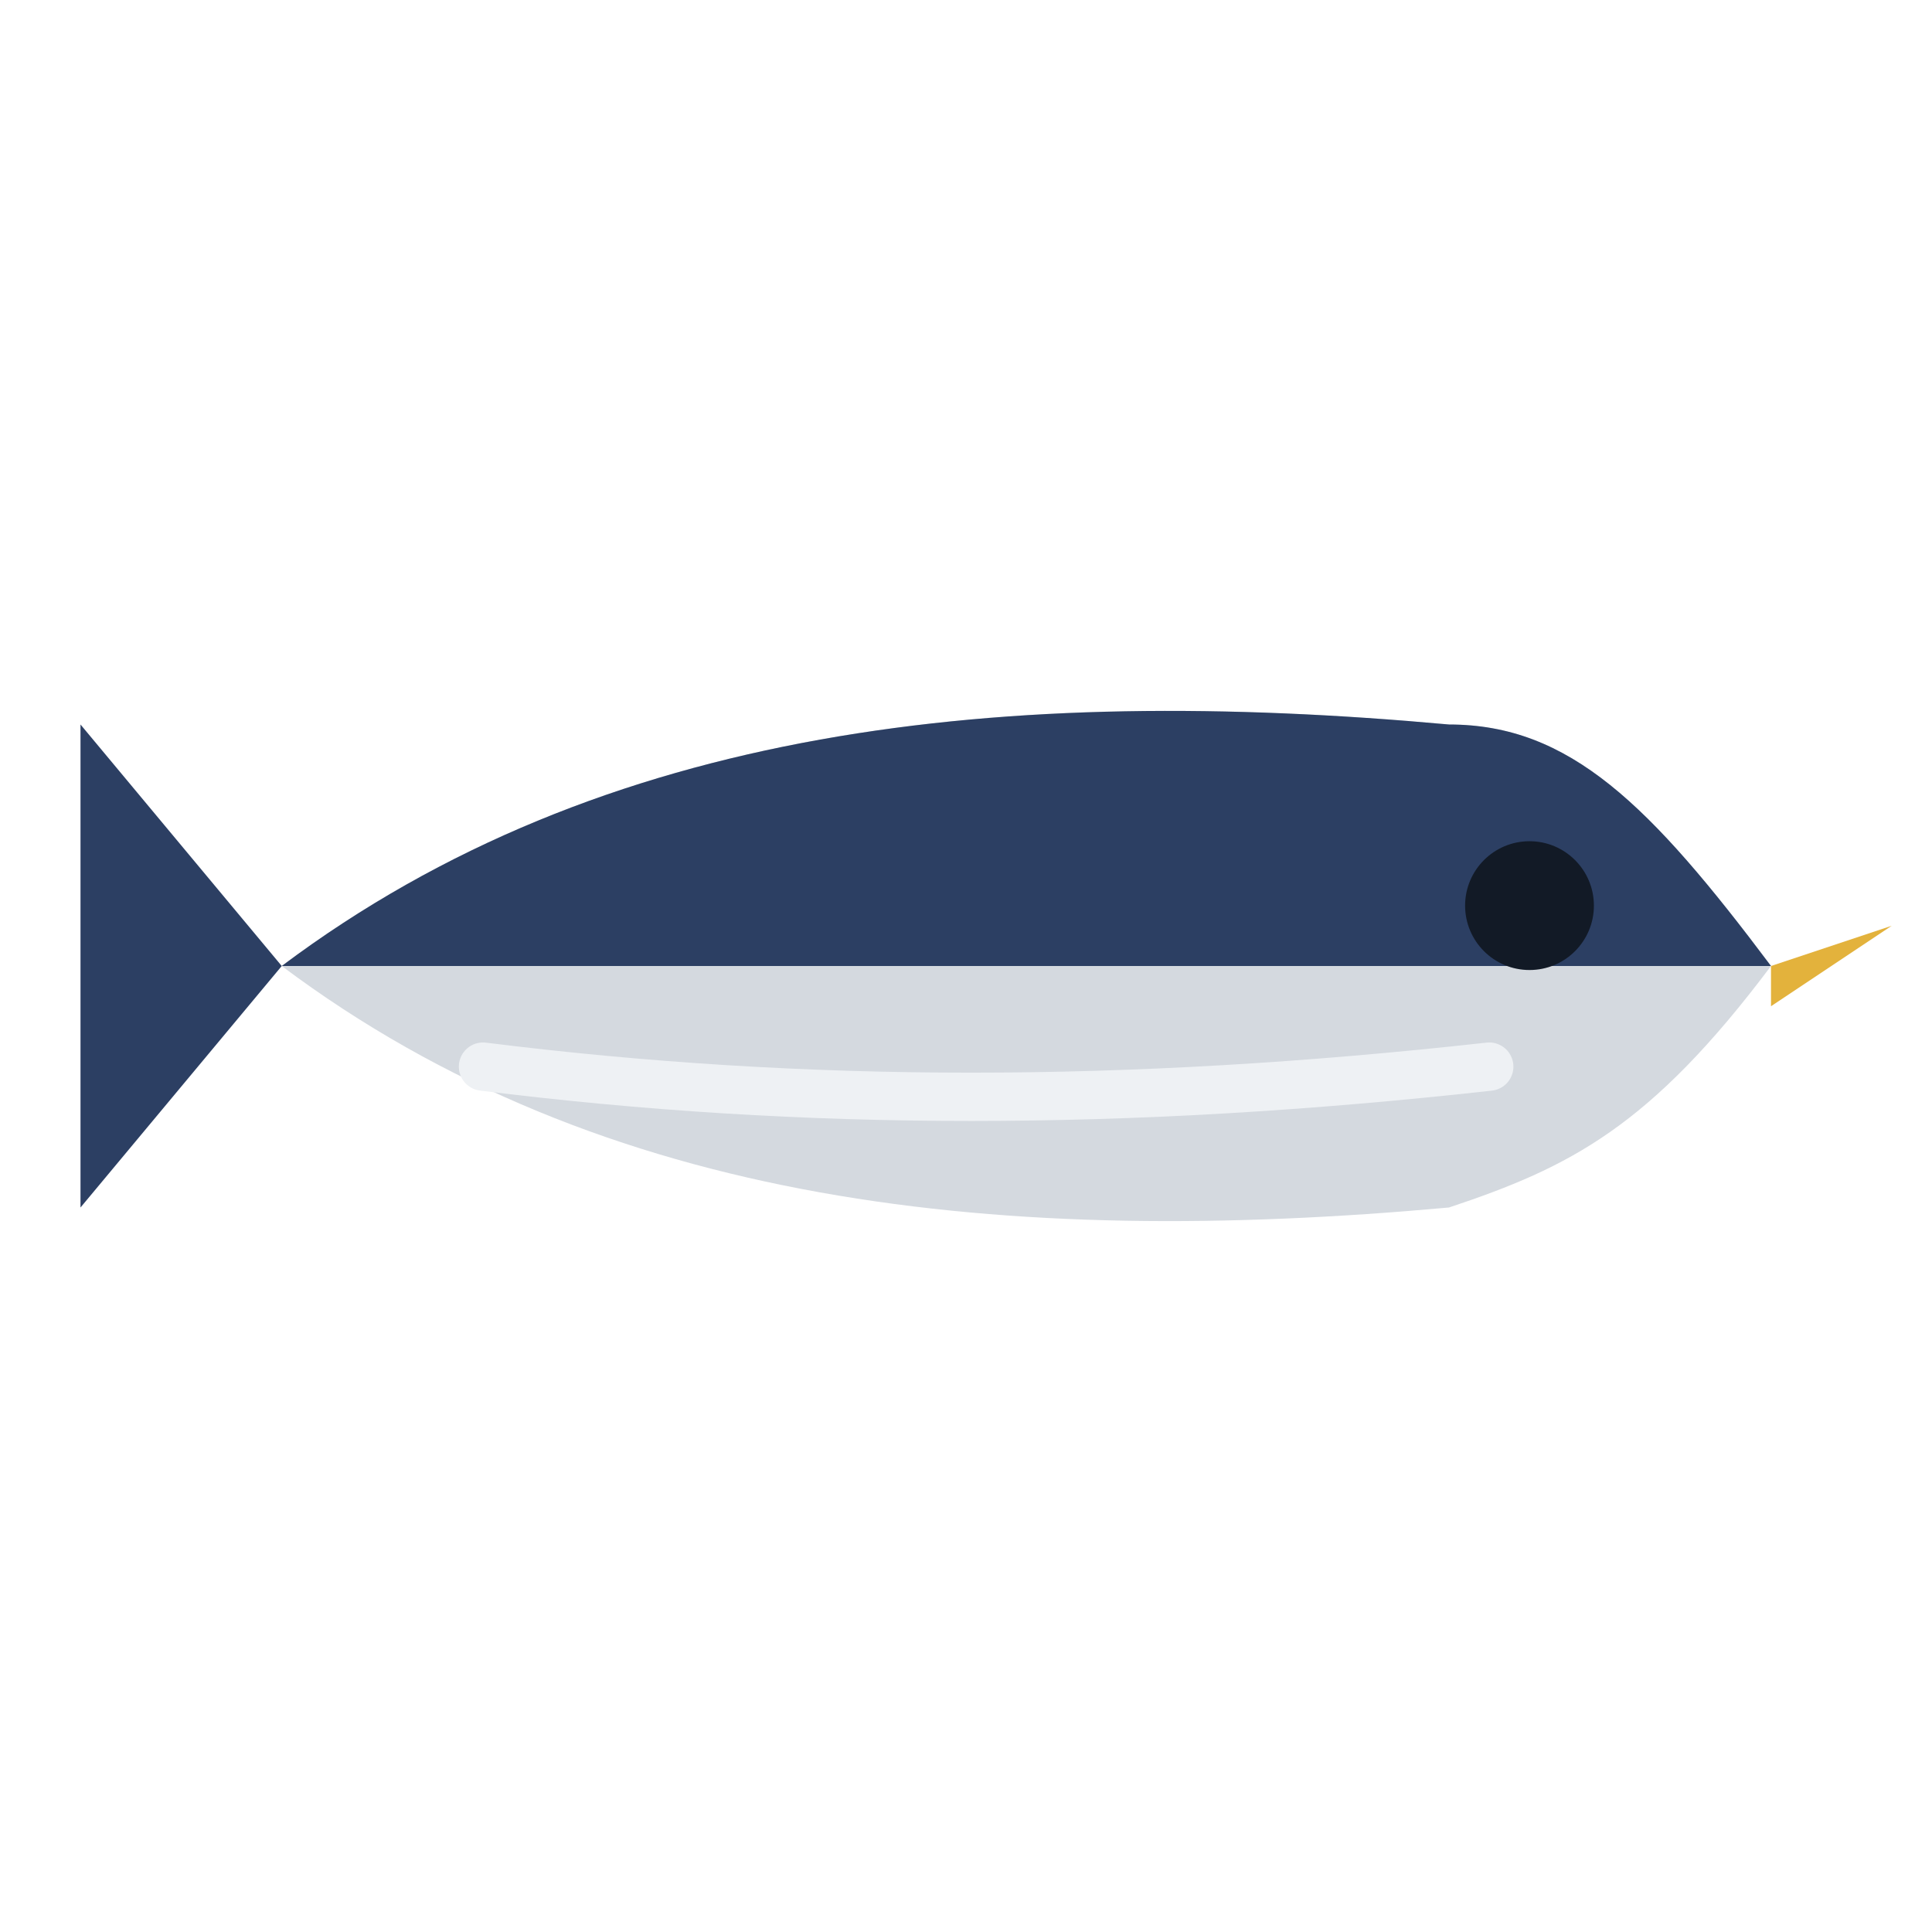
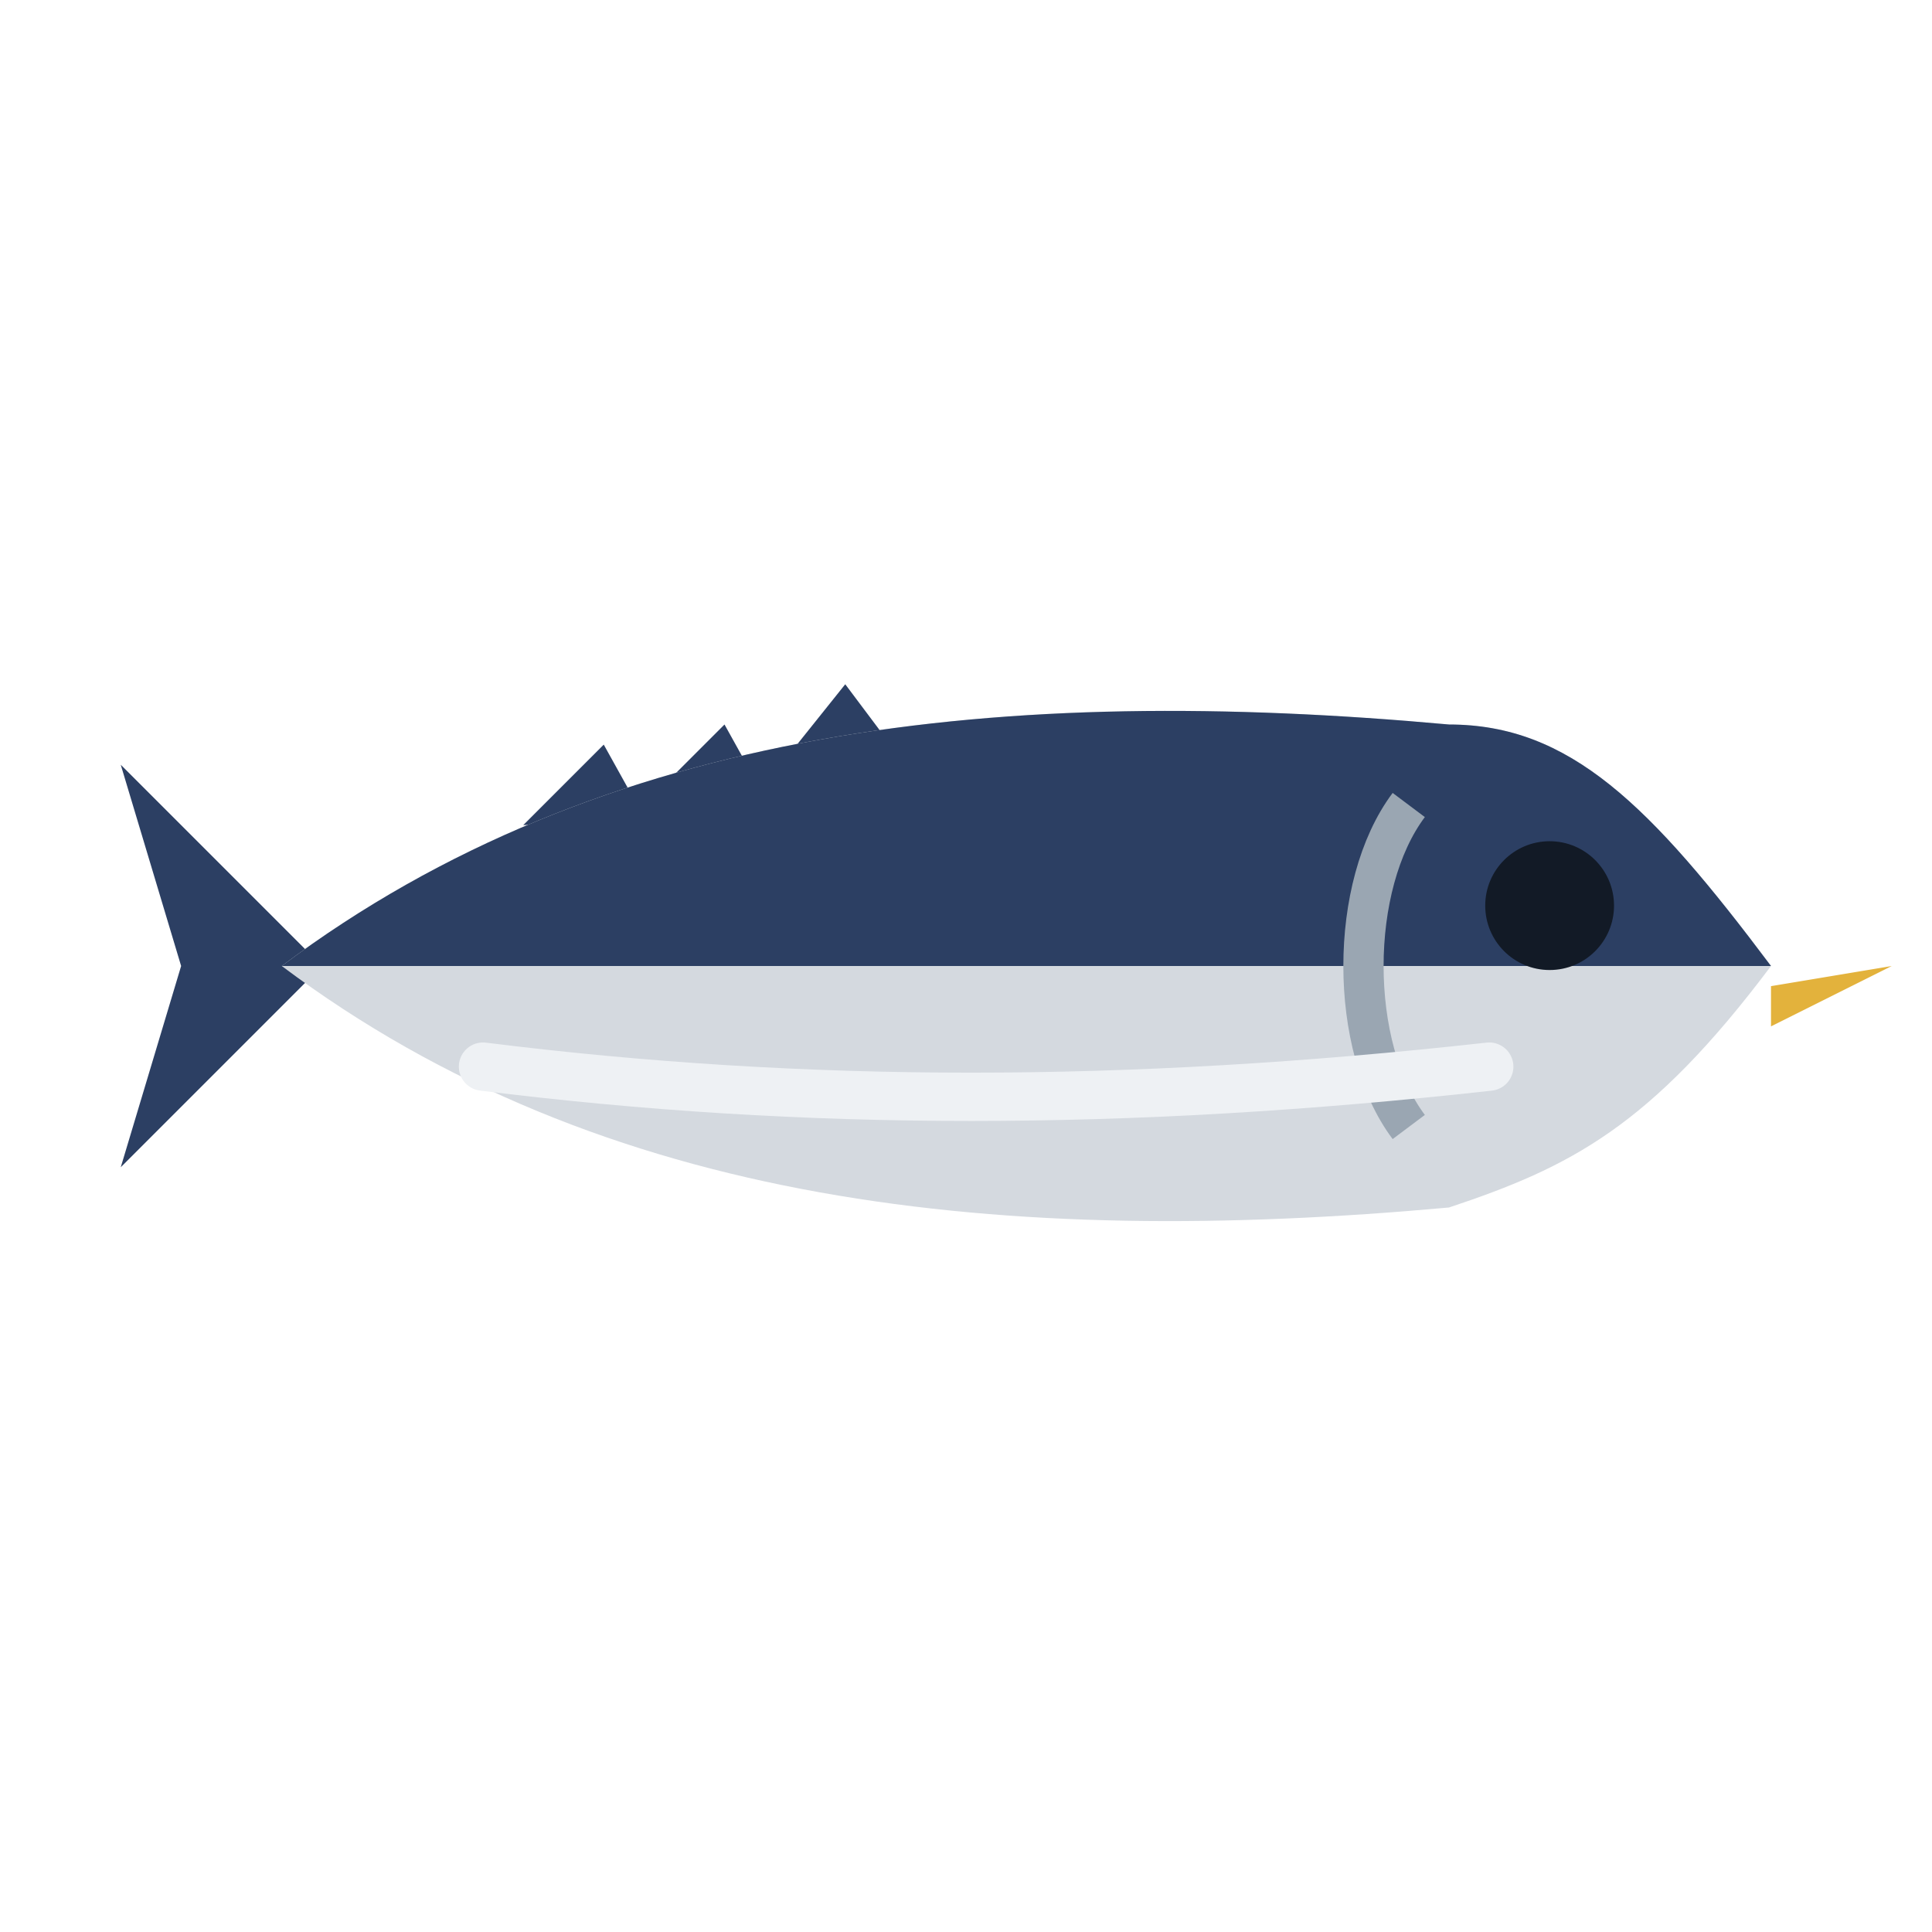
<svg xmlns="http://www.w3.org/2000/svg" width="48" height="48" viewBox="0 0 48 48" role="img" aria-label="Pacific saury">
+   <path d="M8 24 3 19l1.5 5L3 29Z" fill="#2c3f63" />
+   <g fill="#2c3f63">
+     <path d="M13 20.5l2-2 1 1.8Z" />
+     <path d="M16 20l2-2 1 1.8Z" />
+     <path d="M19 19.5l2-2.5 1.5 2Z" />
+   </g>
  <path d="M7 24c8-6 18-7 29-6 3 0 5 2 8 6-3 4-5 5-8 6-11 1-21 0-29-6Z" fill="#d4d9df" />
  <path d="M7 24c8-6 18-7 29-6 3 0 5 2 8 6Z" fill="#2c3f63" />
-   <path d="M44 24l3-1-3 2Z" fill="#e3b23c" />
-   <circle cx="38" cy="22.5" r="1.6" fill="#121a26" />
-   <path d="M7 24 2 18v12Z" fill="#2c3f63" />
+   <path d="M44 24.5l3-.5-3 1.5Z" fill="#e3b23c" />
+   <path d="M35 20c-1.5 2-1.5 6 0 8" stroke="#9aa6b2" stroke-width="1" fill="none" />
+   <circle cx="38.5" cy="22.5" r="1.6" fill="#121a26" />
  <path d="M12 26.5c8 1 16 1 25 0" stroke="#eef1f4" stroke-width="1.2" fill="none" stroke-linecap="round" />
</svg>
